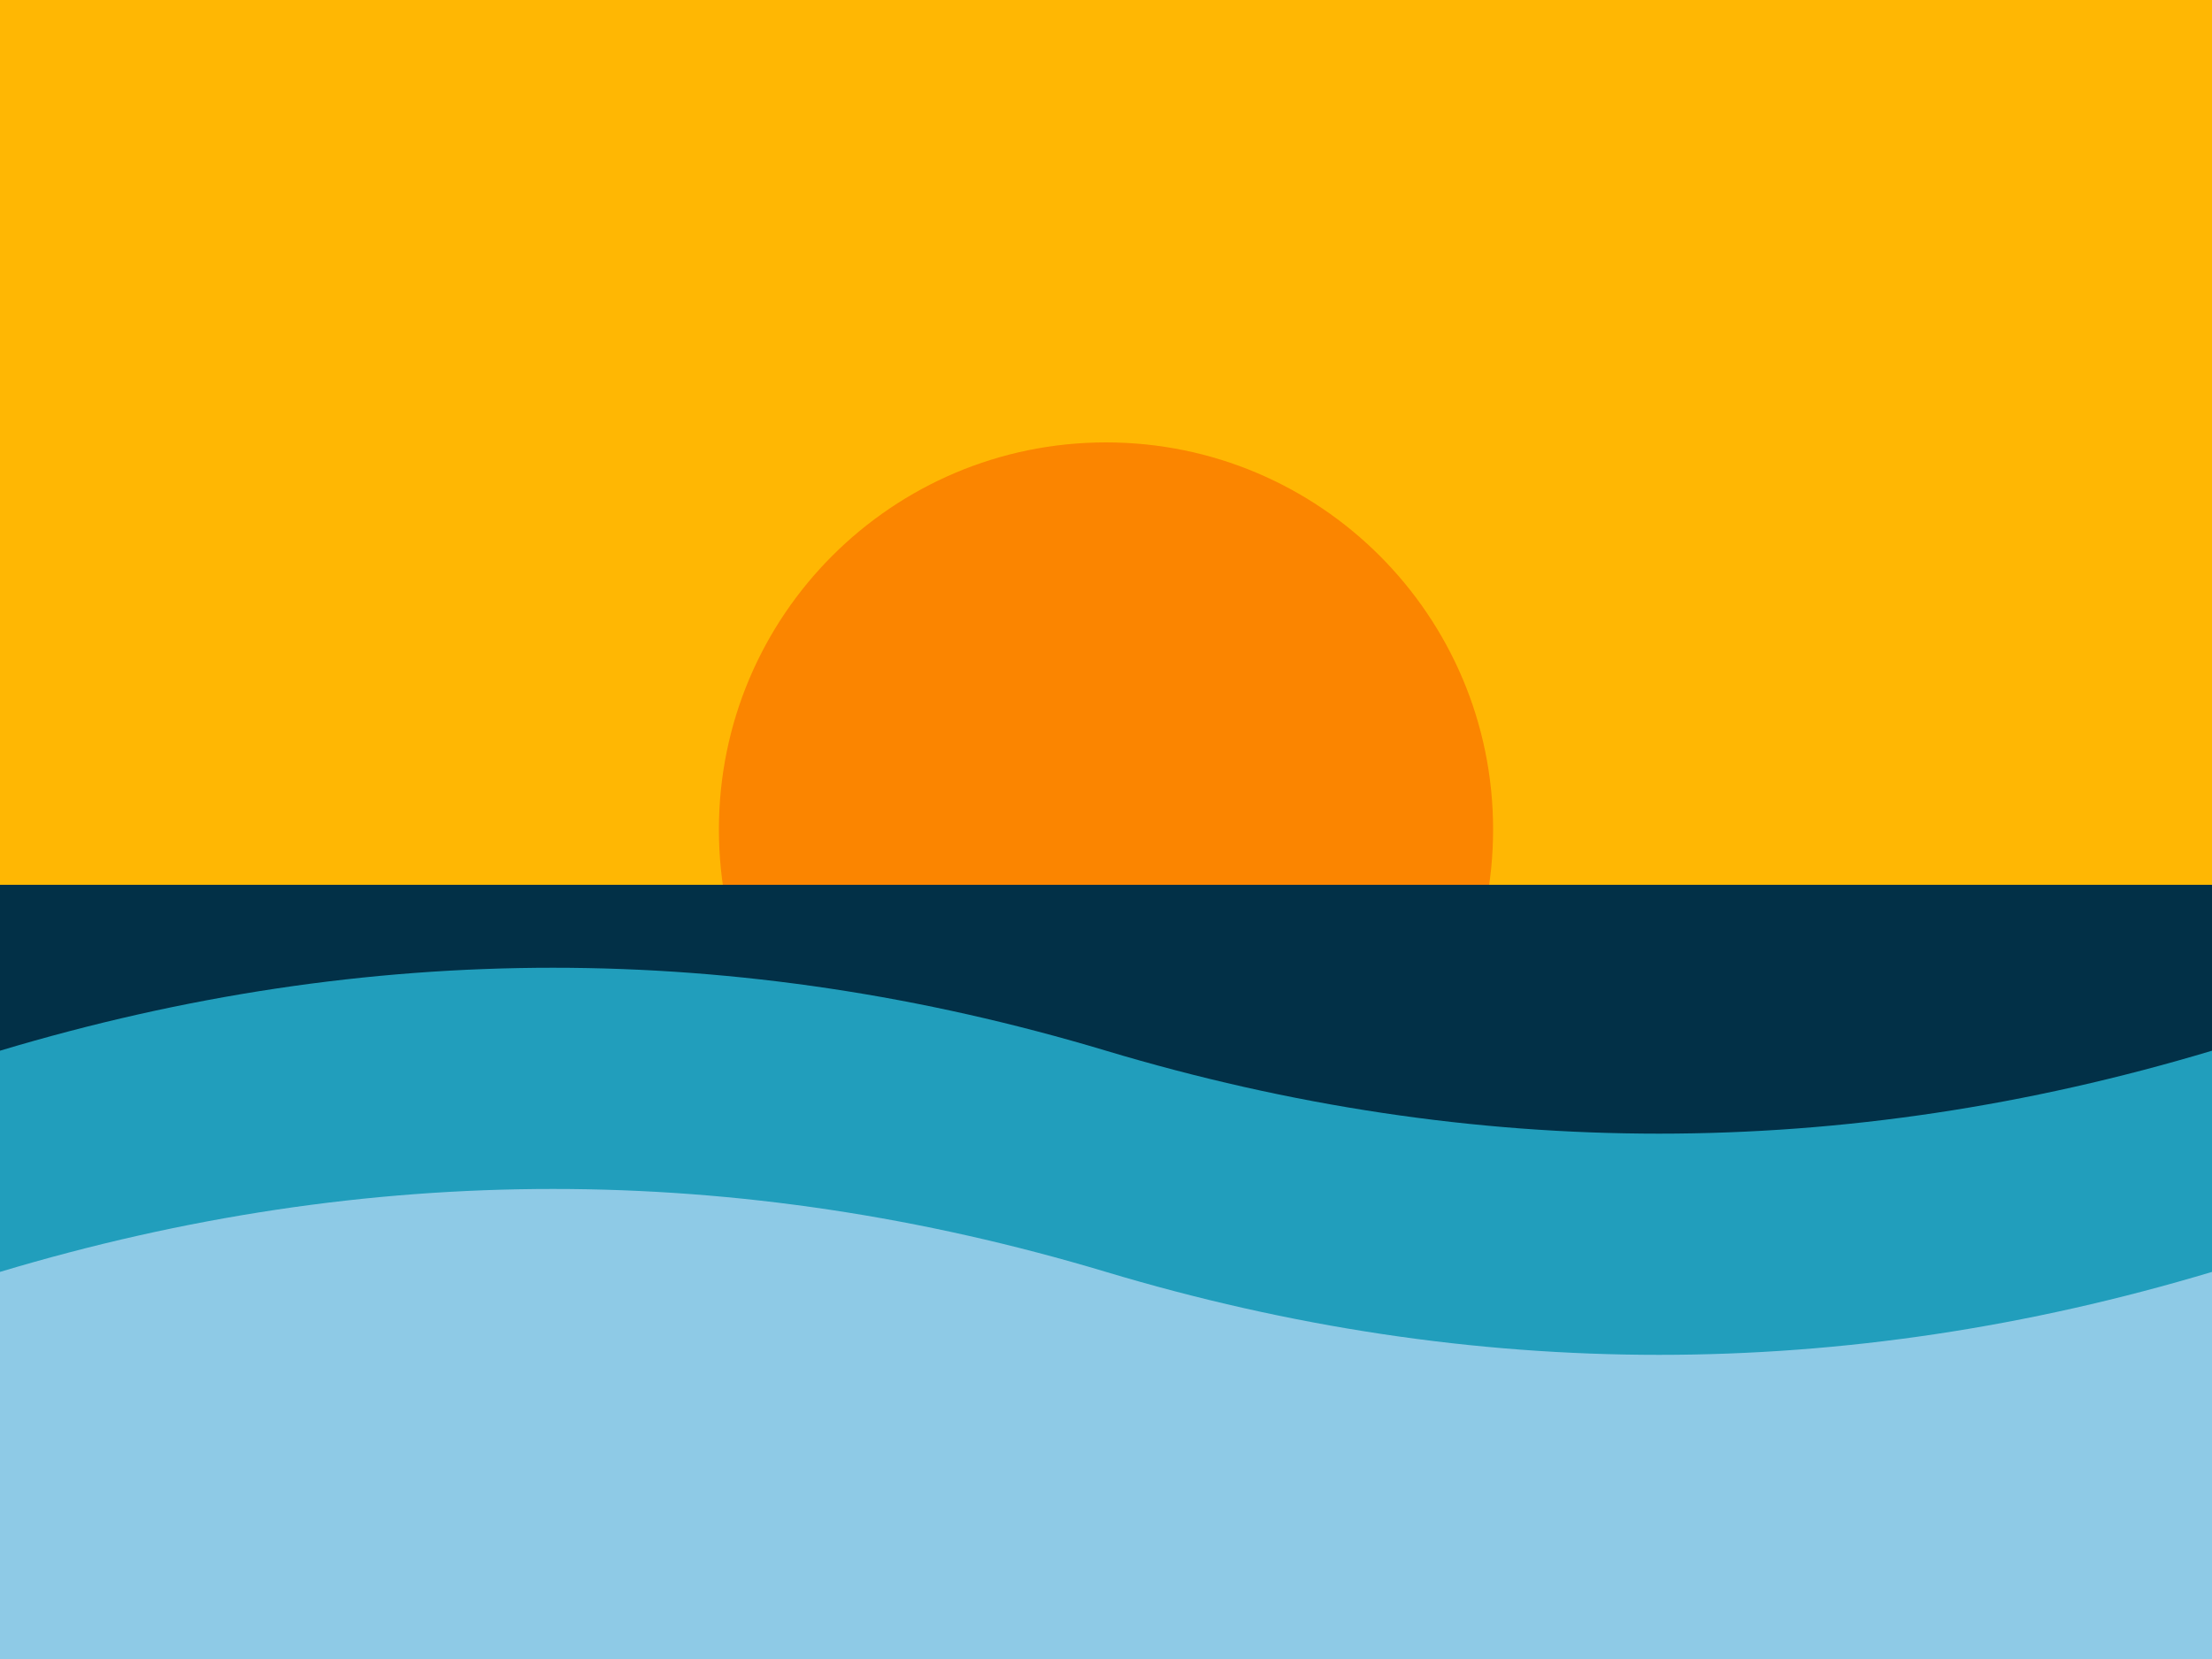
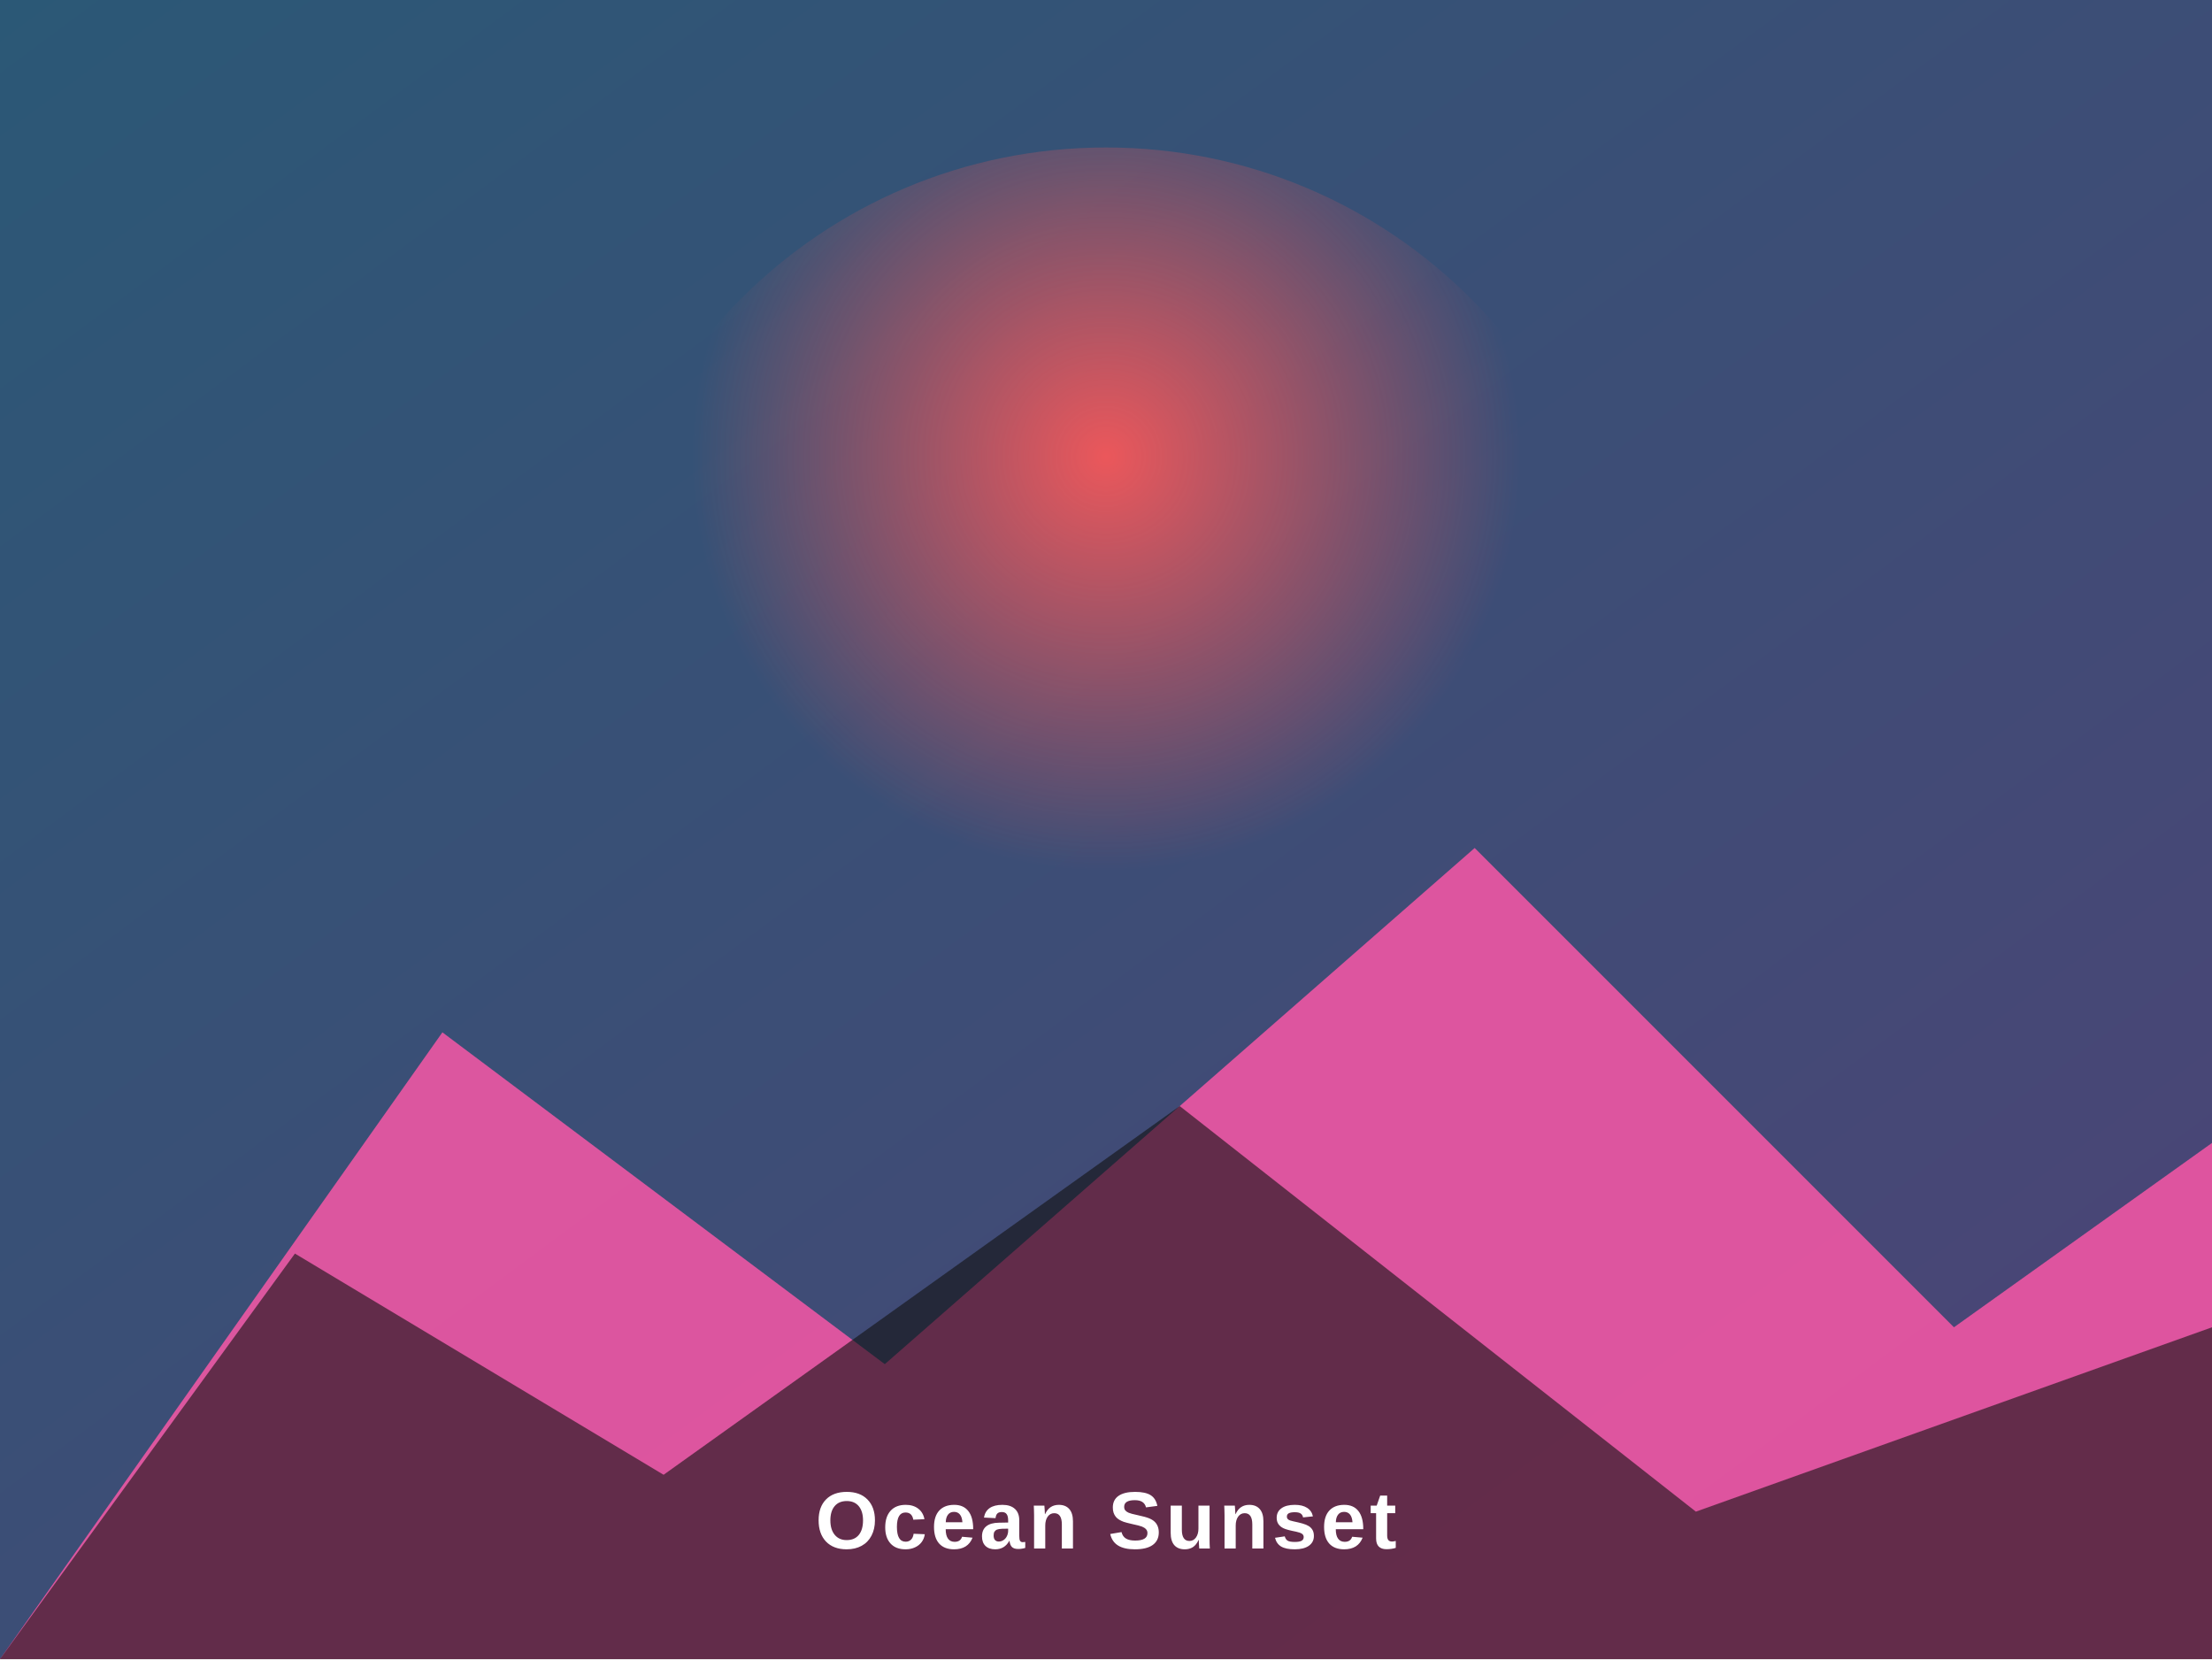
- <svg xmlns="http://www.w3.org/2000/svg" viewBox="0 0 400 300" width="400" height="300">
-   <rect width="400" height="300" fill="#ffb703" />
-   <circle cx="200" cy="150" r="70" fill="#fb8500" />
-   <rect y="160" width="400" height="140" fill="#023047" />
-   <path d="M0,190 Q100,160 200,190 T400,190 L400,300 L0,300 Z" fill="#219ebc" />
-   <path d="M0,230 Q100,200 200,230 T400,230 L400,300 L0,300 Z" fill="#8ecae6" />
+ <svg xmlns="http://www.w3.org/2000/svg" viewBox="0 0 600 450" width="100%" height="100%" role="img" aria-label="Ocean Sunset">
+   <defs>
+     <linearGradient id="grad_ocean" x1="0%" y1="0%" x2="100%" y2="100%">
+       <stop offset="0%" stop-color="#2b5876" />
+       <stop offset="100%" stop-color="#4e4376" />
+     </linearGradient>
+     <radialGradient id="sun_ocean" cx="50%" cy="30%" r="40%">
+       <stop offset="0%" stop-color="#ff5858" stop-opacity="0.9" />
+       <stop offset="100%" stop-color="#ff5858" stop-opacity="0" />
+     </radialGradient>
+   </defs>
+   <rect width="600" height="450" fill="url(#grad_ocean)" />
+   <circle cx="300" cy="180" r="140" fill="url(#sun_ocean)" />
+   <path d="M0 450 L120 280 L240 370 L400 230 L530 360 L600 310 L600 450 Z" fill="#f857a6" opacity="0.85" />
+   <path d="M0 450 L80 340 L180 400 L320 300 L460 410 L600 360 L600 450 Z" fill="#111111" opacity="0.6" />
+   <text x="300" y="420" font-family="Arial, sans-serif" font-size="22" font-weight="bold" fill="#ffffff" text-anchor="middle" letter-spacing="1">Ocean Sunset</text>
</svg>
